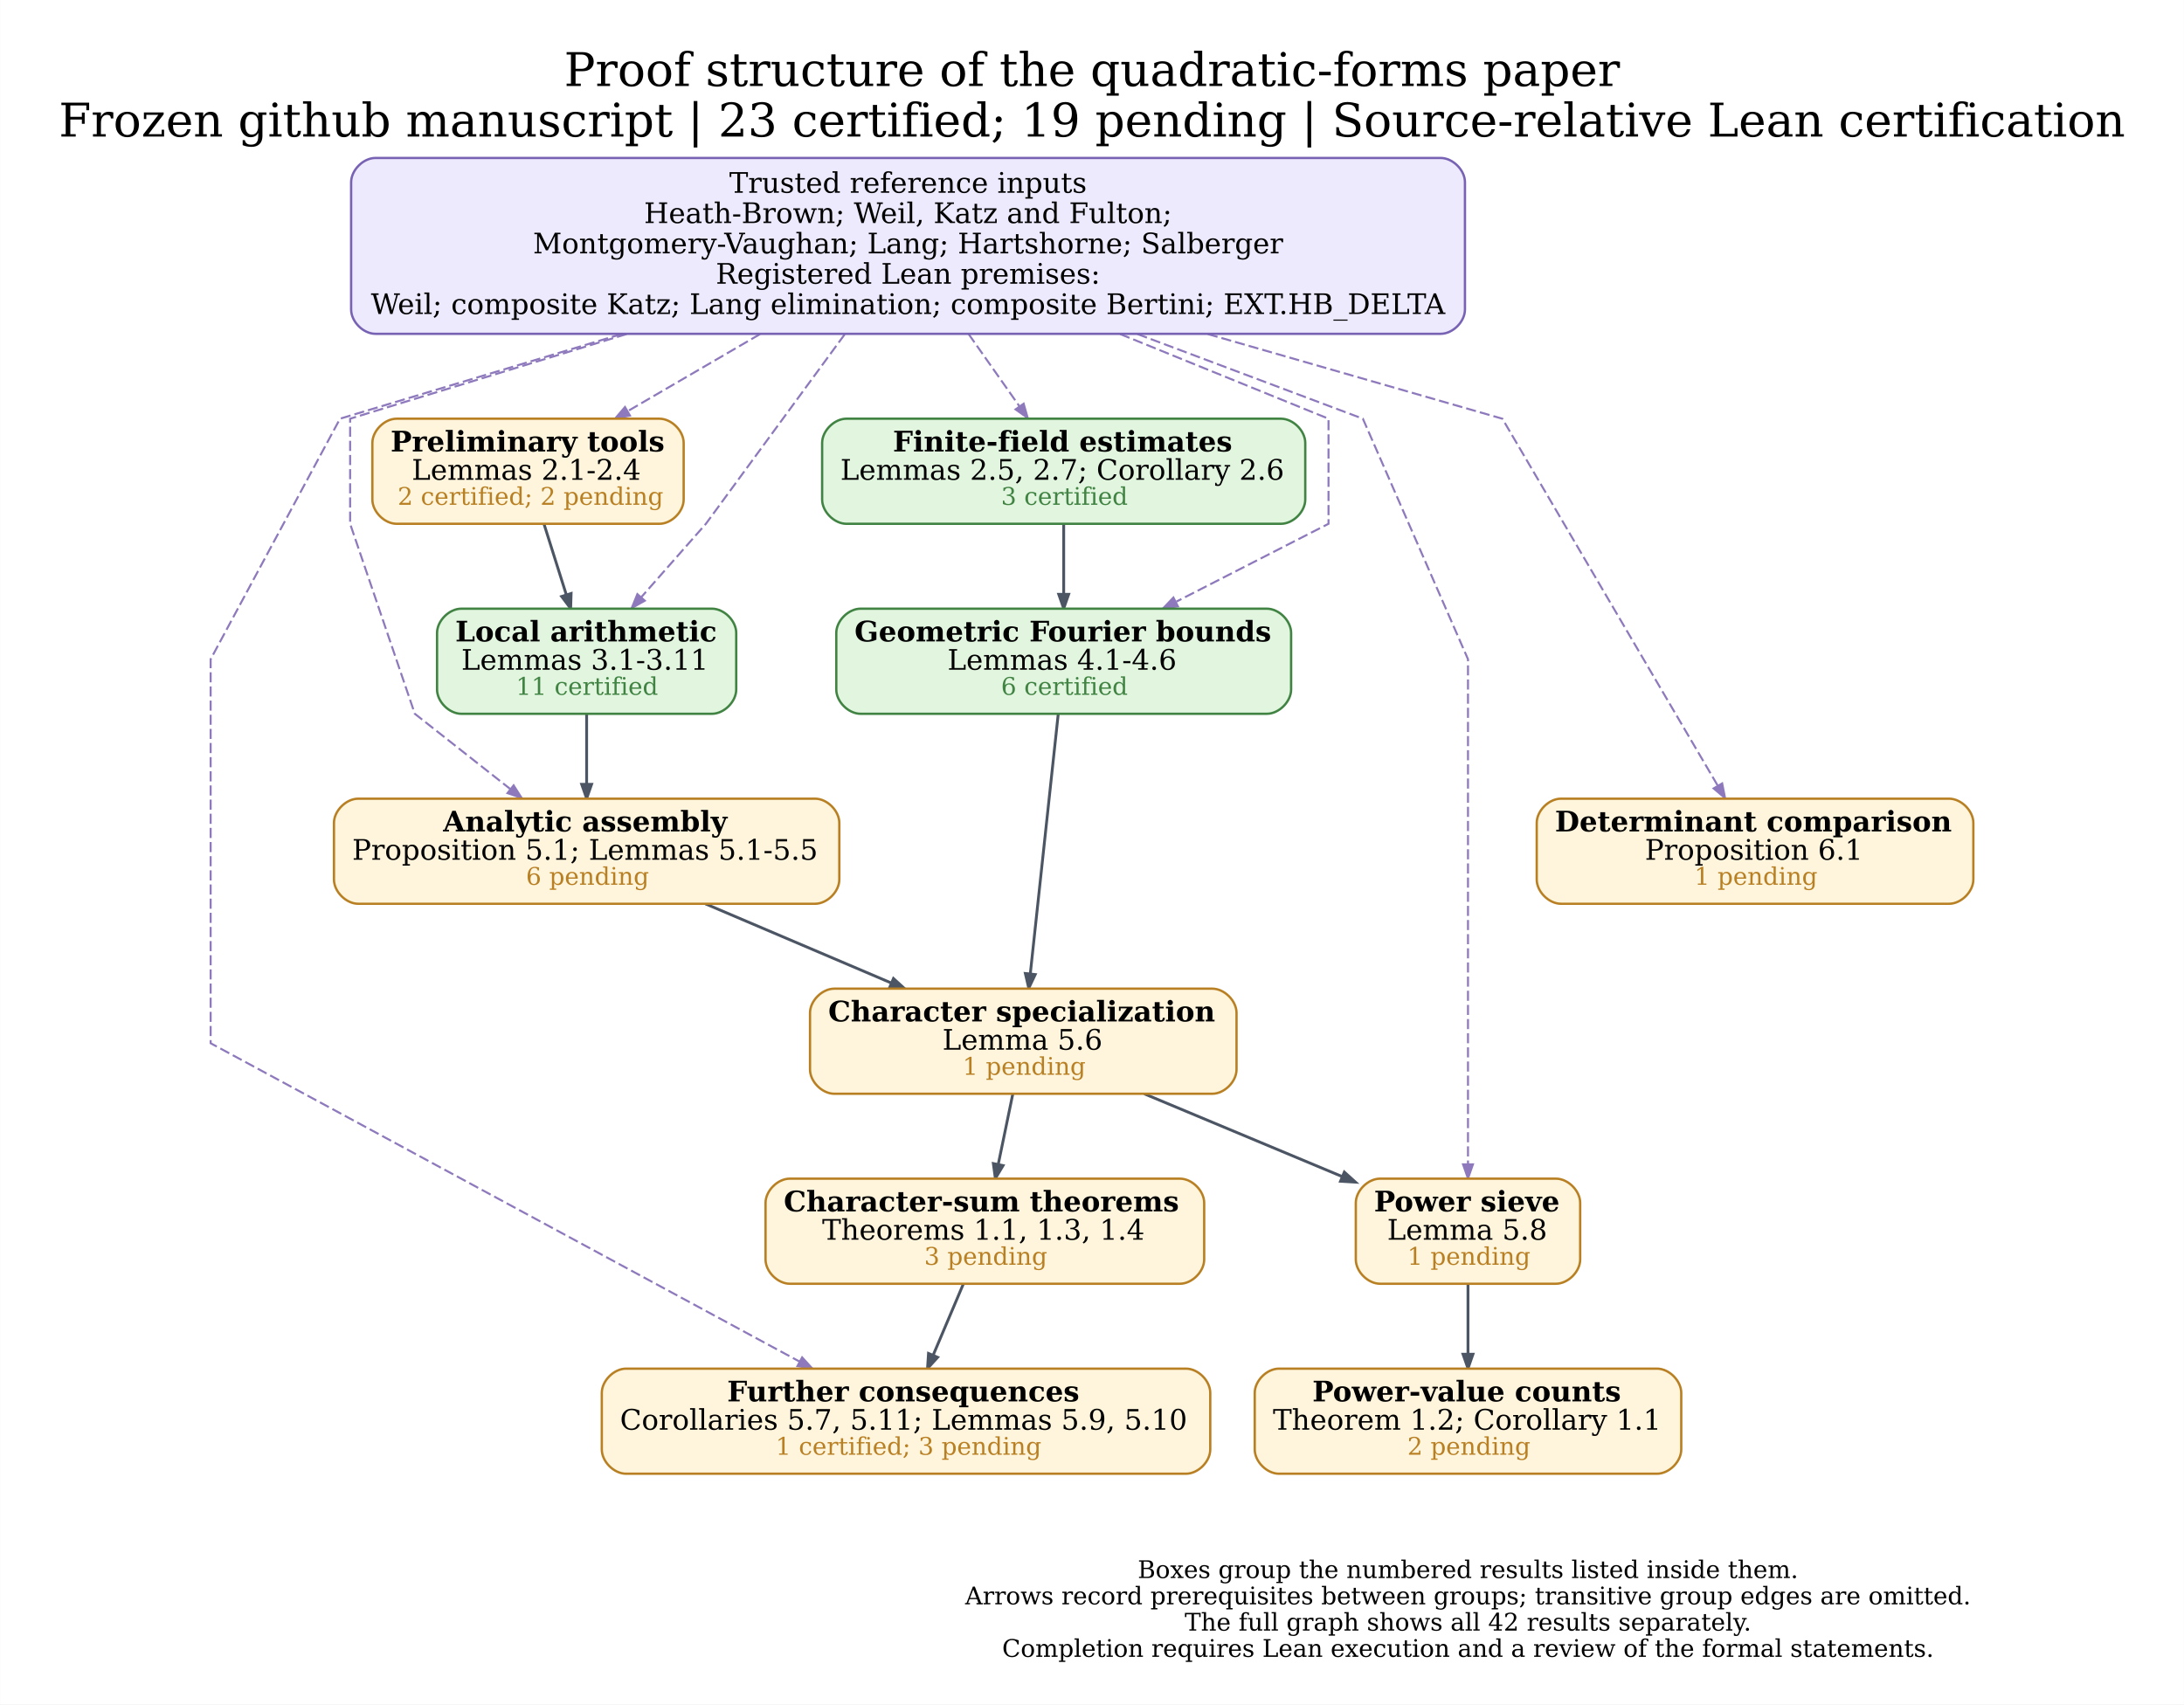
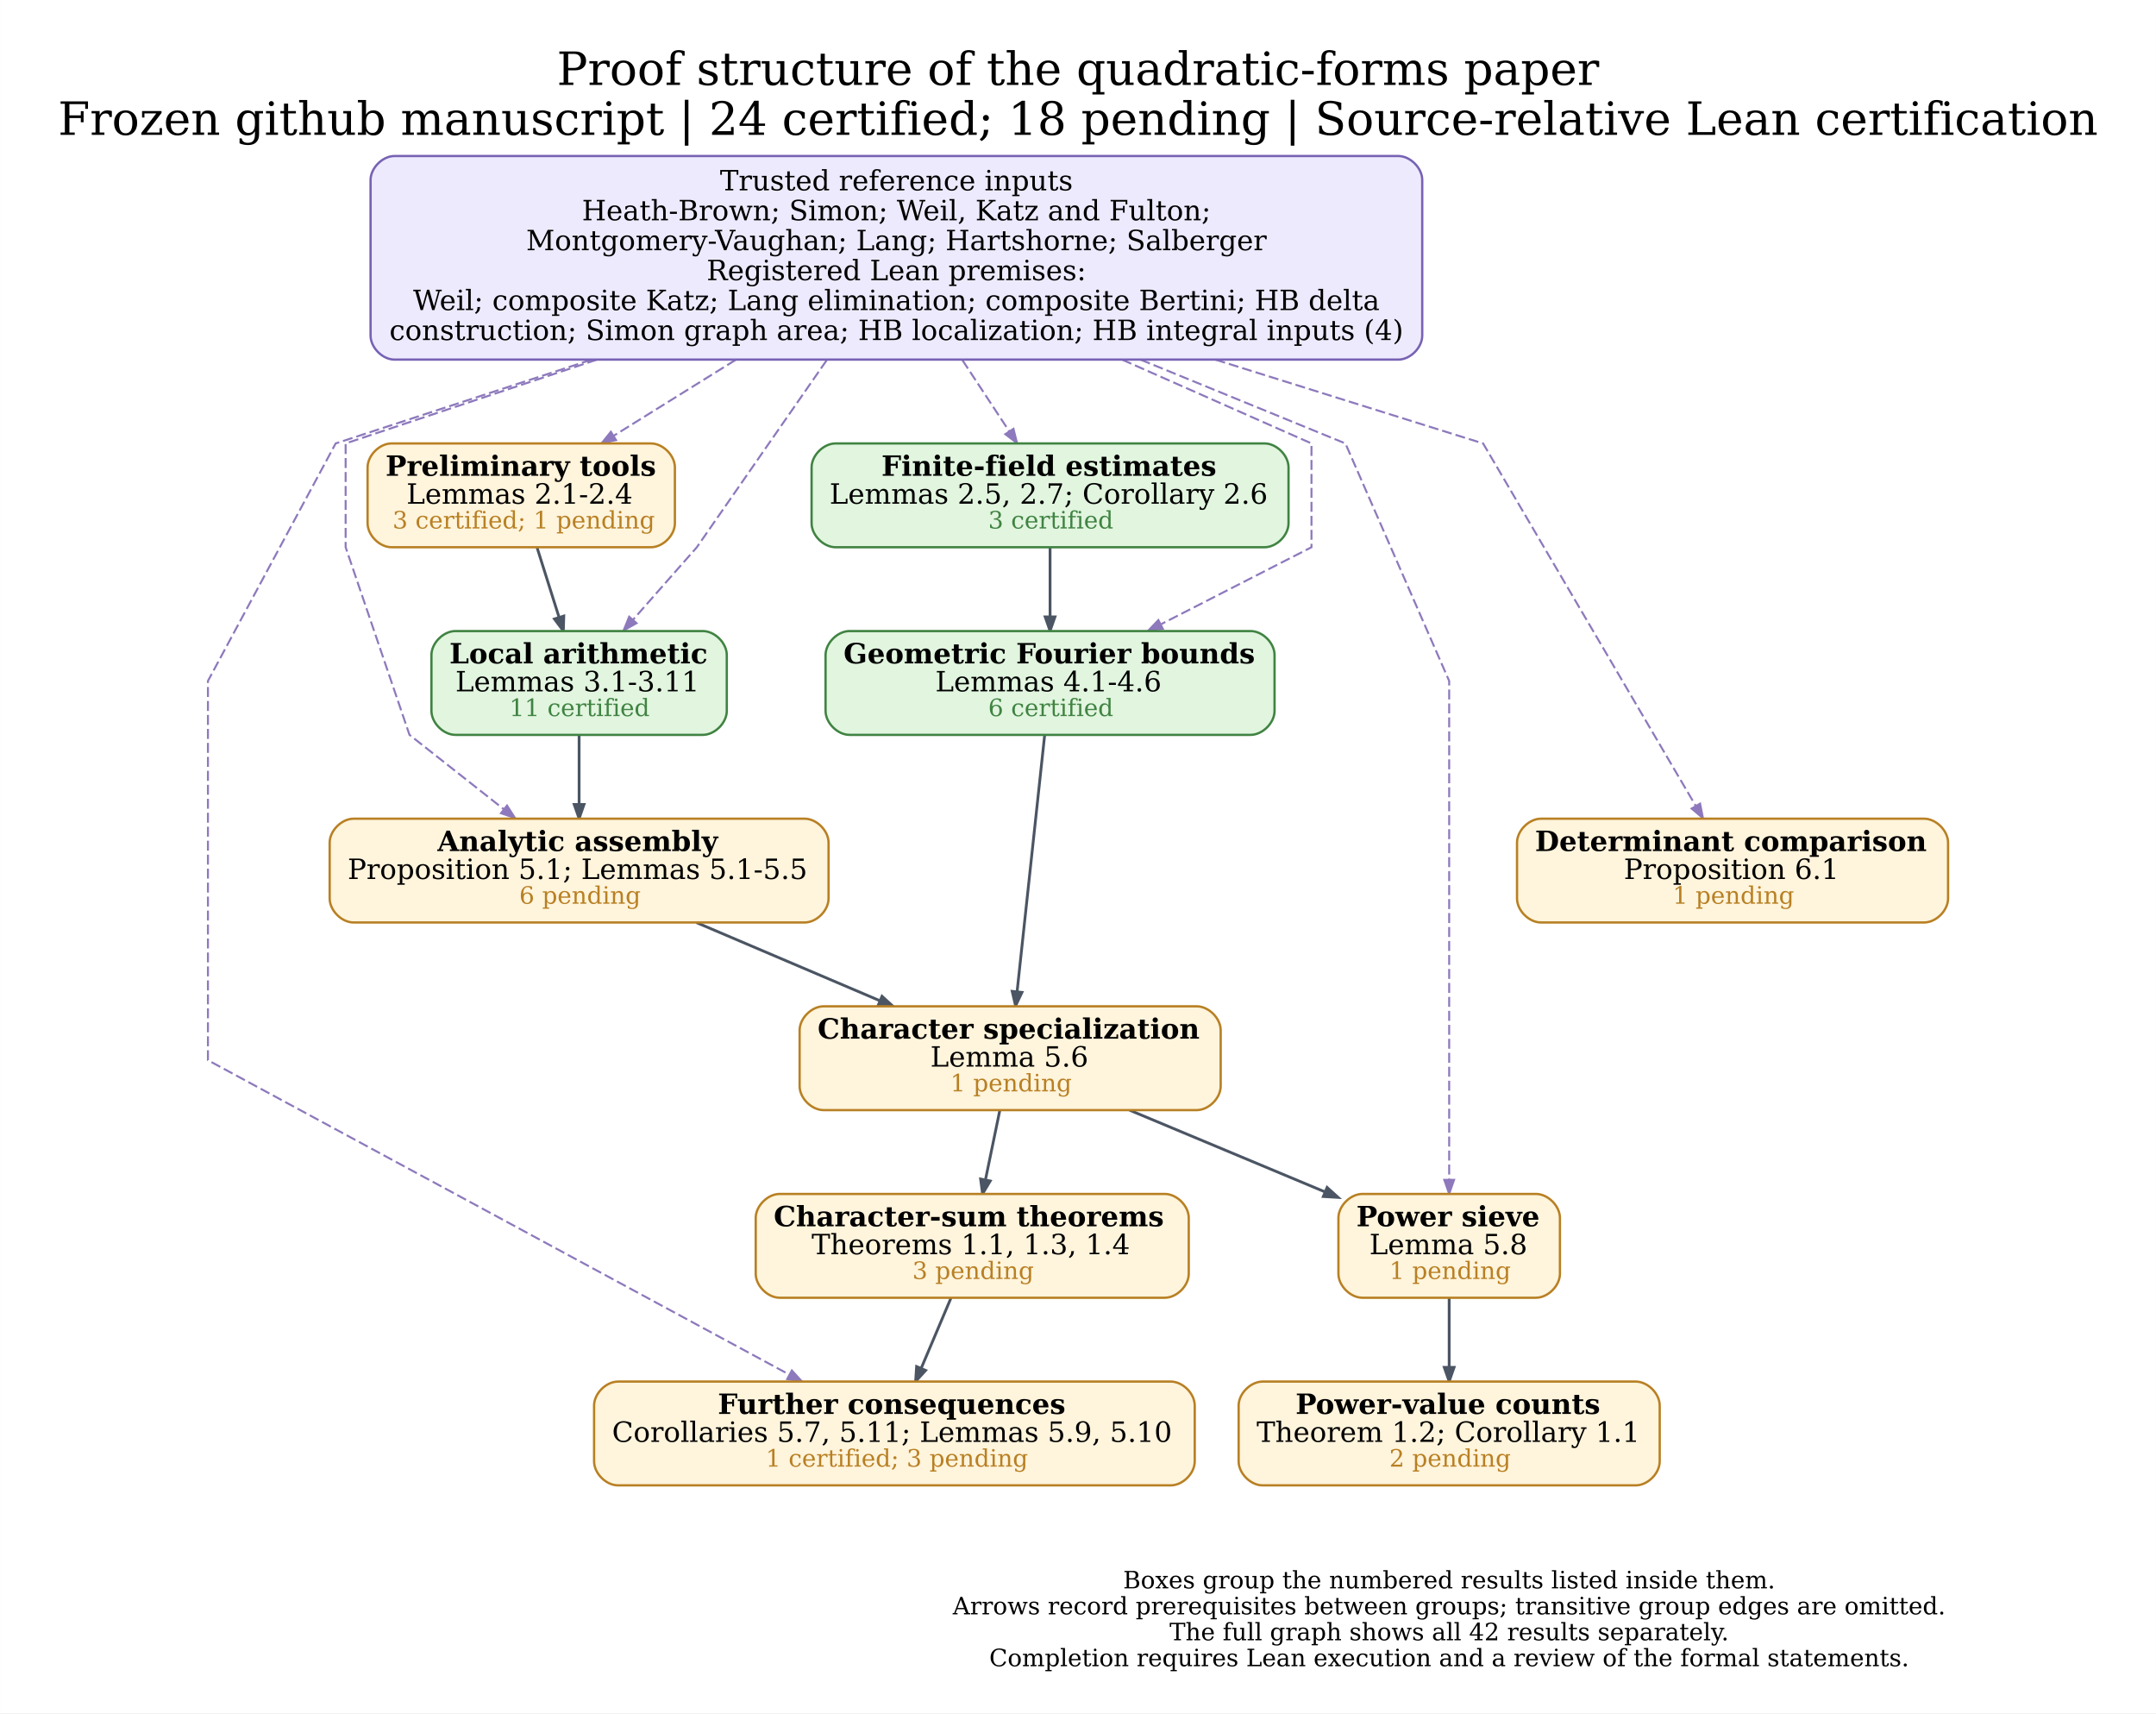
- <svg xmlns="http://www.w3.org/2000/svg" xmlns:xlink="http://www.w3.org/1999/xlink" width="1080pt" height="843pt" viewBox="0.00 0.00 1080.32 843.32">
-   <g id="graph0" class="graph" transform="scale(1 1) rotate(0) translate(20.16 823.16)">
-     <polygon fill="white" stroke="transparent" points="-20.16,20.16 -20.16,-823.16 1060.16,-823.16 1060.16,20.16 -20.16,20.16" />
-     <text text-anchor="middle" x="520" y="-780.6" font-family="DejaVu Serif" font-size="23.00">Proof structure of the quadratic-forms paper</text>
-     <text text-anchor="middle" x="520" y="-755.6" font-family="DejaVu Serif" font-size="23.00">Frozen github manuscript | 23 certified; 19 pending | Source-relative Lean certification</text>
+ <svg xmlns="http://www.w3.org/2000/svg" xmlns:xlink="http://www.w3.org/1999/xlink" width="1080pt" height="858pt" viewBox="0.00 0.00 1080.32 858.32">
+   <g id="graph0" class="graph" transform="scale(1 1) rotate(0) translate(20.16 838.16)">
+     <polygon fill="white" stroke="transparent" points="-20.16,20.16 -20.16,-838.16 1060.16,-838.16 1060.16,20.16 -20.16,20.16" />
+     <text text-anchor="middle" x="520" y="-795.6" font-family="DejaVu Serif" font-size="23.00">Proof structure of the quadratic-forms paper</text>
+     <text text-anchor="middle" x="520" y="-770.6" font-family="DejaVu Serif" font-size="23.00">Frozen github manuscript | 24 certified; 18 pending | Source-relative Lean certification</text>
    <g id="edge16" class="edge">
-       <path fill="none" stroke="#8d79bc" stroke-dasharray="5,2" d="M355.78,-657.85C333.82,-645.06 310.27,-631.35 290.25,-619.69" />
-       <polygon fill="#8d79bc" stroke="#8d79bc" points="291.44,-617.54 284.16,-616.14 288.97,-621.78 291.44,-617.54" />
+       <path fill="none" stroke="#8d79bc" stroke-dasharray="5,2" d="M348.45,-657.87C327.59,-644.89 305.83,-631.34 287.38,-619.87" />
+       <polygon fill="#8d79bc" stroke="#8d79bc" points="288.5,-617.68 281.26,-616.06 285.91,-621.84 288.5,-617.68" />
    </g>
    <g id="edge12" class="edge">
-       <path fill="none" stroke="#8d79bc" stroke-dasharray="5,2" d="M458.99,-657.85C467.33,-645.99 476.23,-633.34 484.01,-622.27" />
-       <polygon fill="#8d79bc" stroke="#8d79bc" points="486.19,-623.43 488.21,-616.3 482.18,-620.61 486.19,-623.43" />
+       <path fill="none" stroke="#8d79bc" stroke-dasharray="5,2" d="M462.1,-657.7C470.08,-645.58 478.38,-632.98 485.58,-622.03" />
+       <polygon fill="#8d79bc" stroke="#8d79bc" points="487.66,-623.33 489.46,-616.14 483.56,-620.64 487.66,-623.33" />
    </g>
    <g id="edge15" class="edge">
-       <path fill="none" stroke="#8d79bc" stroke-dasharray="5,2" d="M397.63,-657.69C368.31,-617.65 329,-564 329,-564 329,-564 312.59,-545.36 297.07,-527.74" />
+       <path fill="none" stroke="#8d79bc" stroke-dasharray="5,2" d="M394.02,-657.64C365.19,-616.11 329,-564 329,-564 329,-564 312.59,-545.36 297.07,-527.74" />
      <polygon fill="#8d79bc" stroke="#8d79bc" points="298.77,-525.96 292.31,-522.33 295.09,-529.2 298.77,-525.96" />
    </g>
    <g id="edge14" class="edge">
-       <path fill="none" stroke="#8d79bc" stroke-dasharray="5,2" d="M533.91,-657.88C585.61,-636.88 637,-616 637,-616 637,-616 637,-564 637,-564 637,-564 597.41,-543.75 561.75,-525.51" />
+       <path fill="none" stroke="#8d79bc" stroke-dasharray="5,2" d="M542.13,-657.96C590.92,-636.38 637,-616 637,-616 637,-616 637,-564 637,-564 637,-564 597.41,-543.75 561.75,-525.51" />
      <polygon fill="#8d79bc" stroke="#8d79bc" points="562.5,-523.15 555.15,-522.14 560.27,-527.51 562.5,-523.15" />
    </g>
    <g id="edge10" class="edge">
-       <path fill="none" stroke="#8d79bc" stroke-dasharray="5,2" d="M289.79,-657.88C221.19,-636.88 153,-616 153,-616 153,-616 153,-564 153,-564 153,-564 185,-470 185,-470 185,-470 209.47,-450.71 232.15,-432.83" />
+       <path fill="none" stroke="#8d79bc" stroke-dasharray="5,2" d="M278.88,-657.96C214.15,-636.38 153,-616 153,-616 153,-616 153,-564 153,-564 153,-564 185,-470 185,-470 185,-470 209.47,-450.71 232.15,-432.83" />
      <polygon fill="#8d79bc" stroke="#8d79bc" points="233.88,-434.59 237.87,-428.33 230.85,-430.74 233.88,-434.59" />
    </g>
    <g id="edge17" class="edge">
-       <path fill="none" stroke="#8d79bc" stroke-dasharray="5,2" d="M542.49,-657.88C598.41,-636.88 654,-616 654,-616 654,-616 706,-497 706,-497 706,-497 706,-497 706,-401 706,-401 706,-300.53 706,-247.27" />
+       <path fill="none" stroke="#8d79bc" stroke-dasharray="5,2" d="M551.38,-657.96C604.15,-636.38 654,-616 654,-616 654,-616 706,-497 706,-497 706,-497 706,-497 706,-401 706,-401 706,-300.53 706,-247.27" />
      <polygon fill="#8d79bc" stroke="#8d79bc" points="708.45,-247.08 706,-240.08 703.55,-247.08 708.45,-247.08" />
    </g>
    <g id="edge11" class="edge">
-       <path fill="none" stroke="#8d79bc" stroke-dasharray="5,2" d="M287.27,-657.88C217.43,-636.88 148,-616 148,-616 148,-616 84,-497 84,-497 84,-497 84,-497 84,-307 84,-307 279.05,-201.54 375.41,-149.44" />
+       <path fill="none" stroke="#8d79bc" stroke-dasharray="5,2" d="M276.17,-657.96C210.26,-636.38 148,-616 148,-616 148,-616 84,-497 84,-497 84,-497 84,-497 84,-307 84,-307 279.05,-201.54 375.41,-149.44" />
      <polygon fill="#8d79bc" stroke="#8d79bc" points="376.61,-151.57 381.61,-146.08 374.28,-147.26 376.61,-151.57" />
    </g>
    <g id="edge13" class="edge">
-       <path fill="none" stroke="#8d79bc" stroke-dasharray="5,2" d="M577.29,-657.88C650.36,-636.88 723,-616 723,-616 723,-616 794.74,-493.76 829.52,-434.49" />
+       <path fill="none" stroke="#8d79bc" stroke-dasharray="5,2" d="M588.91,-657.96C657.86,-636.38 723,-616 723,-616 723,-616 794.74,-493.76 829.52,-434.49" />
      <polygon fill="#8d79bc" stroke="#8d79bc" points="831.74,-435.55 833.17,-428.27 827.51,-433.07 831.74,-435.55" />
    </g>
    <g id="edge8" class="edge">
      <path fill="none" stroke="#4b5563" stroke-width="1.4" d="M248.92,-563.86C252.31,-553.11 256.31,-540.43 259.91,-529.02" />
      <polygon fill="#4b5563" stroke="#4b5563" stroke-width="1.4" points="262.32,-529.52 262.09,-522.11 257.64,-528.05 262.32,-529.52" />
    </g>
    <g id="edge4" class="edge">
      <path fill="none" stroke="#4b5563" stroke-width="1.4" d="M506,-563.86C506,-553.21 506,-540.67 506,-529.34" />
      <polygon fill="#4b5563" stroke="#4b5563" stroke-width="1.4" points="508.45,-529.11 506,-522.11 503.55,-529.11 508.45,-529.11" />
    </g>
    <g id="edge6" class="edge">
      <path fill="none" stroke="#4b5563" stroke-width="1.4" d="M270,-469.86C270,-459.21 270,-446.67 270,-435.34" />
      <polygon fill="#4b5563" stroke="#4b5563" stroke-width="1.4" points="272.45,-435.11 270,-428.11 267.55,-435.11 272.45,-435.11" />
    </g>
    <g id="edge5" class="edge">
      <path fill="none" stroke="#4b5563" stroke-width="1.4" d="M503.3,-469.92C499.72,-436.63 493.4,-377.84 489.47,-341.28" />
      <polygon fill="#4b5563" stroke="#4b5563" stroke-width="1.4" points="491.9,-340.98 488.72,-334.28 487.03,-341.5 491.9,-340.98" />
    </g>
    <g id="edge1" class="edge">
      <path fill="none" stroke="#4b5563" stroke-width="1.4" d="M328.74,-375.98C357.19,-363.86 391.45,-349.27 420.72,-336.8" />
      <polygon fill="#4b5563" stroke="#4b5563" stroke-width="1.4" points="421.79,-339.01 427.27,-334.01 419.87,-334.5 421.79,-339.01" />
    </g>
    <g id="edge3" class="edge">
      <path fill="none" stroke="#4b5563" stroke-width="1.4" d="M545.83,-281.98C576.24,-269.27 613.16,-253.83 643.88,-240.98" />
      <polygon fill="#4b5563" stroke="#4b5563" stroke-width="1.4" points="644.83,-243.24 650.34,-238.27 642.94,-238.72 644.83,-243.24" />
    </g>
    <g id="edge2" class="edge">
      <path fill="none" stroke="#4b5563" stroke-width="1.4" d="M480.81,-281.86C478.59,-271.11 475.97,-258.43 473.61,-247.02" />
      <polygon fill="#4b5563" stroke="#4b5563" stroke-width="1.4" points="476,-246.47 472.19,-240.11 471.2,-247.46 476,-246.47" />
    </g>
    <g id="edge9" class="edge">
      <path fill="none" stroke="#4b5563" stroke-width="1.4" d="M706,-187.86C706,-177.21 706,-164.67 706,-153.34" />
      <polygon fill="#4b5563" stroke="#4b5563" stroke-width="1.4" points="708.45,-153.11 706,-146.11 703.55,-153.11 708.45,-153.11" />
    </g>
    <g id="edge7" class="edge">
      <path fill="none" stroke="#4b5563" stroke-width="1.4" d="M456.34,-187.86C451.74,-177.01 446.31,-164.19 441.44,-152.7" />
      <polygon fill="#4b5563" stroke="#4b5563" stroke-width="1.4" points="443.63,-151.6 438.64,-146.11 439.12,-153.51 443.63,-151.6" />
    </g>
    <g id="node1" class="node">
-       <path fill="#eeeafd" stroke="#7762b4" stroke-width="1.15" d="M692.5,-745C692.5,-745 165.5,-745 165.5,-745 159.5,-745 153.5,-739 153.5,-733 153.5,-733 153.5,-670 153.5,-670 153.5,-664 159.5,-658 165.5,-658 165.5,-658 692.5,-658 692.5,-658 698.5,-658 704.5,-664 704.5,-670 704.5,-670 704.5,-733 704.5,-733 704.5,-739 698.5,-745 692.5,-745" />
-       <text text-anchor="middle" x="429" y="-727.8" font-family="DejaVu Serif" font-size="14.00">Trusted reference inputs</text>
-       <text text-anchor="middle" x="429" y="-712.8" font-family="DejaVu Serif" font-size="14.00">Heath-Brown; Weil, Katz and Fulton;</text>
-       <text text-anchor="middle" x="429" y="-697.8" font-family="DejaVu Serif" font-size="14.00">Montgomery-Vaughan; Lang; Hartshorne; Salberger</text>
-       <text text-anchor="middle" x="429" y="-682.8" font-family="DejaVu Serif" font-size="14.00">Registered Lean premises:</text>
-       <text text-anchor="middle" x="429" y="-667.8" font-family="DejaVu Serif" font-size="14.00">Weil; composite Katz; Lang elimination; composite Bertini; EXT.HB_DELTA</text>
+       <path fill="#eeeafd" stroke="#7762b4" stroke-width="1.15" d="M680.5,-760C680.5,-760 177.5,-760 177.5,-760 171.5,-760 165.5,-754 165.5,-748 165.5,-748 165.5,-670 165.5,-670 165.5,-664 171.5,-658 177.5,-658 177.5,-658 680.5,-658 680.5,-658 686.5,-658 692.5,-664 692.5,-670 692.5,-670 692.5,-748 692.5,-748 692.5,-754 686.5,-760 680.5,-760" />
+       <text text-anchor="middle" x="429" y="-742.8" font-family="DejaVu Serif" font-size="14.00">Trusted reference inputs</text>
+       <text text-anchor="middle" x="429" y="-727.8" font-family="DejaVu Serif" font-size="14.00">Heath-Brown; Simon; Weil, Katz and Fulton;</text>
+       <text text-anchor="middle" x="429" y="-712.8" font-family="DejaVu Serif" font-size="14.00">Montgomery-Vaughan; Lang; Hartshorne; Salberger</text>
+       <text text-anchor="middle" x="429" y="-697.8" font-family="DejaVu Serif" font-size="14.00">Registered Lean premises:</text>
+       <text text-anchor="middle" x="429" y="-682.8" font-family="DejaVu Serif" font-size="14.00">Weil; composite Katz; Lang elimination; composite Bertini; HB delta</text>
+       <text text-anchor="middle" x="429" y="-667.8" font-family="DejaVu Serif" font-size="14.00">construction; Simon graph area; HB localization; HB integral inputs (4)</text>
    </g>
    <g id="node2" class="node">
      <g id="a_node2">
-         <a xlink:href="https://github.com/nicolasrobles/quaternary-quadratic-forms/blob/main/INVENTORY.md" xlink:title="&lt;B&gt;Preliminary tools&lt;/B&gt;&lt;BR/&gt;Lemmas 2.1-2.4&lt;BR/&gt;&lt;FONT POINT-SIZE=&quot;12&quot; COLOR=&quot;#b88023&quot;&gt;2 certified; 2 pending&lt;/FONT&gt;" target="_blank">
+         <a xlink:href="https://github.com/nicolasrobles/quaternary-quadratic-forms/blob/main/INVENTORY.md" xlink:title="&lt;B&gt;Preliminary tools&lt;/B&gt;&lt;BR/&gt;Lemmas 2.1-2.4&lt;BR/&gt;&lt;FONT POINT-SIZE=&quot;12&quot; COLOR=&quot;#b88023&quot;&gt;3 certified; 1 pending&lt;/FONT&gt;" target="_blank">
          <path fill="#fff4dc" stroke="#b88023" stroke-width="1.15" d="M306,-616C306,-616 176,-616 176,-616 170,-616 164,-610 164,-604 164,-604 164,-576 164,-576 164,-570 170,-564 176,-564 176,-564 306,-564 306,-564 312,-564 318,-570 318,-576 318,-576 318,-604 318,-604 318,-610 312,-616 306,-616" />
          <text text-anchor="start" x="173" y="-599.8" font-family="DejaVu Serif" font-weight="bold" font-size="14.00">Preliminary tools</text>
          <text text-anchor="start" x="183.5" y="-585.8" font-family="DejaVu Serif" font-size="14.00">Lemmas 2.1-2.4</text>
-           <text text-anchor="start" x="176.5" y="-573.4" font-family="DejaVu Serif" font-size="12.00" fill="#b88023">2 certified; 2 pending</text>
+           <text text-anchor="start" x="176.5" y="-573.4" font-family="DejaVu Serif" font-size="12.00" fill="#b88023">3 certified; 1 pending</text>
        </a>
      </g>
    </g>
    <g id="node3" class="node">
      <g id="a_node3">
        <a xlink:href="https://github.com/nicolasrobles/quaternary-quadratic-forms/blob/main/INVENTORY.md" xlink:title="&lt;B&gt;Finite-field estimates&lt;/B&gt;&lt;BR/&gt;Lemmas 2.5, 2.7; Corollary 2.6&lt;BR/&gt;&lt;FONT POINT-SIZE=&quot;12&quot; COLOR=&quot;#408342&quot;&gt;3 certified&lt;/FONT&gt;" target="_blank">
          <path fill="#e1f5df" stroke="#408342" stroke-width="1.15" d="M613.5,-616C613.5,-616 398.5,-616 398.5,-616 392.5,-616 386.5,-610 386.5,-604 386.5,-604 386.5,-576 386.5,-576 386.5,-570 392.5,-564 398.5,-564 398.5,-564 613.5,-564 613.5,-564 619.5,-564 625.5,-570 625.5,-576 625.5,-576 625.5,-604 625.5,-604 625.5,-610 619.5,-616 613.5,-616" />
          <text text-anchor="start" x="421.5" y="-599.8" font-family="DejaVu Serif" font-weight="bold" font-size="14.00">Finite-field estimates</text>
          <text text-anchor="start" x="395.5" y="-585.8" font-family="DejaVu Serif" font-size="14.00">Lemmas 2.5, 2.7; Corollary 2.6</text>
          <text text-anchor="start" x="475" y="-573.4" font-family="DejaVu Serif" font-size="12.00" fill="#408342">3 certified</text>
        </a>
      </g>
    </g>
    <g id="node4" class="node">
      <g id="a_node4">
        <a xlink:href="https://github.com/nicolasrobles/quaternary-quadratic-forms/blob/main/INVENTORY.md" xlink:title="&lt;B&gt;Local arithmetic&lt;/B&gt;&lt;BR/&gt;Lemmas 3.1-3.11&lt;BR/&gt;&lt;FONT POINT-SIZE=&quot;12&quot; COLOR=&quot;#408342&quot;&gt;11 certified&lt;/FONT&gt;" target="_blank">
          <path fill="#e1f5df" stroke="#408342" stroke-width="1.15" d="M332,-522C332,-522 208,-522 208,-522 202,-522 196,-516 196,-510 196,-510 196,-482 196,-482 196,-476 202,-470 208,-470 208,-470 332,-470 332,-470 338,-470 344,-476 344,-482 344,-482 344,-510 344,-510 344,-516 338,-522 332,-522" />
          <text text-anchor="start" x="205" y="-505.8" font-family="DejaVu Serif" font-weight="bold" font-size="14.00">Local arithmetic</text>
          <text text-anchor="start" x="208" y="-491.8" font-family="DejaVu Serif" font-size="14.00">Lemmas 3.1-3.11</text>
          <text text-anchor="start" x="235" y="-479.4" font-family="DejaVu Serif" font-size="12.00" fill="#408342">11 certified</text>
        </a>
      </g>
    </g>
    <g id="node5" class="node">
      <g id="a_node5">
        <a xlink:href="https://github.com/nicolasrobles/quaternary-quadratic-forms/blob/main/INVENTORY.md" xlink:title="&lt;B&gt;Geometric Fourier bounds&lt;/B&gt;&lt;BR/&gt;Lemmas 4.1-4.6&lt;BR/&gt;&lt;FONT POINT-SIZE=&quot;12&quot; COLOR=&quot;#408342&quot;&gt;6 certified&lt;/FONT&gt;" target="_blank">
          <path fill="#e1f5df" stroke="#408342" stroke-width="1.15" d="M606.5,-522C606.5,-522 405.5,-522 405.5,-522 399.5,-522 393.5,-516 393.5,-510 393.5,-510 393.5,-482 393.5,-482 393.5,-476 399.5,-470 405.5,-470 405.5,-470 606.5,-470 606.5,-470 612.5,-470 618.5,-476 618.5,-482 618.5,-482 618.5,-510 618.5,-510 618.5,-516 612.5,-522 606.5,-522" />
          <text text-anchor="start" x="402.5" y="-505.8" font-family="DejaVu Serif" font-weight="bold" font-size="14.00">Geometric Fourier bounds</text>
          <text text-anchor="start" x="448.5" y="-491.8" font-family="DejaVu Serif" font-size="14.00">Lemmas 4.1-4.6</text>
          <text text-anchor="start" x="475" y="-479.4" font-family="DejaVu Serif" font-size="12.00" fill="#408342">6 certified</text>
        </a>
      </g>
    </g>
    <g id="node6" class="node">
      <g id="a_node6">
        <a xlink:href="https://github.com/nicolasrobles/quaternary-quadratic-forms/blob/main/INVENTORY.md" xlink:title="&lt;B&gt;Analytic assembly&lt;/B&gt;&lt;BR/&gt;Proposition 5.1; Lemmas 5.1-5.5&lt;BR/&gt;&lt;FONT POINT-SIZE=&quot;12&quot; COLOR=&quot;#b88023&quot;&gt;6 pending&lt;/FONT&gt;" target="_blank">
          <path fill="#fff4dc" stroke="#b88023" stroke-width="1.15" d="M383,-428C383,-428 157,-428 157,-428 151,-428 145,-422 145,-416 145,-416 145,-388 145,-388 145,-382 151,-376 157,-376 157,-376 383,-376 383,-376 389,-376 395,-382 395,-388 395,-388 395,-416 395,-416 395,-422 389,-428 383,-428" />
          <text text-anchor="start" x="199" y="-411.8" font-family="DejaVu Serif" font-weight="bold" font-size="14.00">Analytic assembly</text>
          <text text-anchor="start" x="154" y="-397.8" font-family="DejaVu Serif" font-size="14.00">Proposition 5.1; Lemmas 5.1-5.5</text>
          <text text-anchor="start" x="240" y="-385.4" font-family="DejaVu Serif" font-size="12.00" fill="#b88023">6 pending</text>
        </a>
      </g>
    </g>
    <g id="node7" class="node">
      <g id="a_node7">
        <a xlink:href="https://github.com/nicolasrobles/quaternary-quadratic-forms/blob/main/INVENTORY.md" xlink:title="&lt;B&gt;Character specialization&lt;/B&gt;&lt;BR/&gt;Lemma 5.6&lt;BR/&gt;&lt;FONT POINT-SIZE=&quot;12&quot; COLOR=&quot;#b88023&quot;&gt;1 pending&lt;/FONT&gt;" target="_blank">
          <path fill="#fff4dc" stroke="#b88023" stroke-width="1.15" d="M579.5,-334C579.5,-334 392.5,-334 392.5,-334 386.5,-334 380.5,-328 380.5,-322 380.5,-322 380.5,-294 380.5,-294 380.5,-288 386.5,-282 392.5,-282 392.5,-282 579.5,-282 579.5,-282 585.5,-282 591.5,-288 591.5,-294 591.5,-294 591.5,-322 591.5,-322 591.5,-328 585.5,-334 579.5,-334" />
          <text text-anchor="start" x="389.5" y="-317.8" font-family="DejaVu Serif" font-weight="bold" font-size="14.00">Character specialization</text>
          <text text-anchor="start" x="446" y="-303.8" font-family="DejaVu Serif" font-size="14.00">Lemma 5.6</text>
          <text text-anchor="start" x="456" y="-291.4" font-family="DejaVu Serif" font-size="12.00" fill="#b88023">1 pending</text>
        </a>
      </g>
    </g>
    <g id="node8" class="node">
      <g id="a_node8">
        <a xlink:href="https://github.com/nicolasrobles/quaternary-quadratic-forms/blob/main/INVENTORY.md" xlink:title="&lt;B&gt;Power sieve&lt;/B&gt;&lt;BR/&gt;Lemma 5.8&lt;BR/&gt;&lt;FONT POINT-SIZE=&quot;12&quot; COLOR=&quot;#b88023&quot;&gt;1 pending&lt;/FONT&gt;" target="_blank">
          <path fill="#fff4dc" stroke="#b88023" stroke-width="1.15" d="M749.5,-240C749.5,-240 662.5,-240 662.5,-240 656.5,-240 650.5,-234 650.5,-228 650.5,-228 650.5,-200 650.5,-200 650.5,-194 656.5,-188 662.5,-188 662.5,-188 749.5,-188 749.5,-188 755.5,-188 761.5,-194 761.5,-200 761.5,-200 761.5,-228 761.5,-228 761.5,-234 755.5,-240 749.5,-240" />
          <text text-anchor="start" x="659.5" y="-223.8" font-family="DejaVu Serif" font-weight="bold" font-size="14.00">Power sieve</text>
          <text text-anchor="start" x="666" y="-209.8" font-family="DejaVu Serif" font-size="14.00">Lemma 5.8</text>
          <text text-anchor="start" x="676" y="-197.4" font-family="DejaVu Serif" font-size="12.00" fill="#b88023">1 pending</text>
        </a>
      </g>
    </g>
    <g id="node9" class="node">
      <g id="a_node9">
        <a xlink:href="https://github.com/nicolasrobles/quaternary-quadratic-forms/blob/main/INVENTORY.md" xlink:title="&lt;B&gt;Further consequences&lt;/B&gt;&lt;BR/&gt;Corollaries 5.7, 5.11; Lemmas 5.9, 5.10&lt;BR/&gt;&lt;FONT POINT-SIZE=&quot;12&quot; COLOR=&quot;#b88023&quot;&gt;1 certified; 3 pending&lt;/FONT&gt;" target="_blank">
          <path fill="#fff4dc" stroke="#b88023" stroke-width="1.15" d="M566.5,-146C566.5,-146 289.5,-146 289.5,-146 283.5,-146 277.5,-140 277.5,-134 277.5,-134 277.5,-106 277.5,-106 277.5,-100 283.5,-94 289.5,-94 289.5,-94 566.5,-94 566.5,-94 572.5,-94 578.5,-100 578.5,-106 578.5,-106 578.5,-134 578.5,-134 578.5,-140 572.5,-146 566.5,-146" />
          <text text-anchor="start" x="339.5" y="-129.8" font-family="DejaVu Serif" font-weight="bold" font-size="14.00">Further consequences</text>
          <text text-anchor="start" x="286.5" y="-115.8" font-family="DejaVu Serif" font-size="14.00">Corollaries 5.7, 5.11; Lemmas 5.9, 5.10</text>
          <text text-anchor="start" x="363.5" y="-103.4" font-family="DejaVu Serif" font-size="12.00" fill="#b88023">1 certified; 3 pending</text>
        </a>
      </g>
    </g>
    <g id="node10" class="node">
      <g id="a_node10">
        <a xlink:href="https://github.com/nicolasrobles/quaternary-quadratic-forms/blob/main/INVENTORY.md" xlink:title="&lt;B&gt;Character-sum theorems&lt;/B&gt;&lt;BR/&gt;Theorems 1.1, 1.3, 1.4&lt;BR/&gt;&lt;FONT POINT-SIZE=&quot;12&quot; COLOR=&quot;#b88023&quot;&gt;3 pending&lt;/FONT&gt;" target="_blank">
          <path fill="#fff4dc" stroke="#b88023" stroke-width="1.15" d="M563.5,-240C563.5,-240 370.5,-240 370.5,-240 364.5,-240 358.5,-234 358.5,-228 358.5,-228 358.5,-200 358.5,-200 358.5,-194 364.5,-188 370.5,-188 370.5,-188 563.5,-188 563.5,-188 569.5,-188 575.5,-194 575.5,-200 575.5,-200 575.5,-228 575.5,-228 575.5,-234 569.5,-240 563.5,-240" />
          <text text-anchor="start" x="367.5" y="-223.8" font-family="DejaVu Serif" font-weight="bold" font-size="14.00">Character-sum theorems</text>
          <text text-anchor="start" x="386.5" y="-209.8" font-family="DejaVu Serif" font-size="14.00">Theorems 1.1, 1.3, 1.4</text>
          <text text-anchor="start" x="437" y="-197.4" font-family="DejaVu Serif" font-size="12.00" fill="#b88023">3 pending</text>
        </a>
      </g>
    </g>
    <g id="node11" class="node">
      <g id="a_node11">
        <a xlink:href="https://github.com/nicolasrobles/quaternary-quadratic-forms/blob/main/INVENTORY.md" xlink:title="&lt;B&gt;Power-value counts&lt;/B&gt;&lt;BR/&gt;Theorem 1.2; Corollary 1.1&lt;BR/&gt;&lt;FONT POINT-SIZE=&quot;12&quot; COLOR=&quot;#b88023&quot;&gt;2 pending&lt;/FONT&gt;" target="_blank">
          <path fill="#fff4dc" stroke="#b88023" stroke-width="1.15" d="M799.5,-146C799.5,-146 612.5,-146 612.5,-146 606.5,-146 600.5,-140 600.5,-134 600.5,-134 600.5,-106 600.5,-106 600.5,-100 606.5,-94 612.5,-94 612.5,-94 799.5,-94 799.5,-94 805.5,-94 811.5,-100 811.5,-106 811.5,-106 811.5,-134 811.5,-134 811.5,-140 805.5,-146 799.5,-146" />
          <text text-anchor="start" x="629" y="-129.8" font-family="DejaVu Serif" font-weight="bold" font-size="14.00">Power-value counts</text>
          <text text-anchor="start" x="609.5" y="-115.8" font-family="DejaVu Serif" font-size="14.00">Theorem 1.2; Corollary 1.1</text>
          <text text-anchor="start" x="676" y="-103.4" font-family="DejaVu Serif" font-size="12.00" fill="#b88023">2 pending</text>
        </a>
      </g>
    </g>
    <g id="node12" class="node">
      <g id="a_node12">
        <a xlink:href="https://github.com/nicolasrobles/quaternary-quadratic-forms/blob/main/INVENTORY.md" xlink:title="&lt;B&gt;Determinant comparison&lt;/B&gt;&lt;BR/&gt;Proposition 6.1&lt;BR/&gt;&lt;FONT POINT-SIZE=&quot;12&quot; COLOR=&quot;#b88023&quot;&gt;1 pending&lt;/FONT&gt;" target="_blank">
          <path fill="#fff4dc" stroke="#b88023" stroke-width="1.15" d="M944,-428C944,-428 752,-428 752,-428 746,-428 740,-422 740,-416 740,-416 740,-388 740,-388 740,-382 746,-376 752,-376 752,-376 944,-376 944,-376 950,-376 956,-382 956,-388 956,-388 956,-416 956,-416 956,-422 950,-428 944,-428" />
          <text text-anchor="start" x="749" y="-411.8" font-family="DejaVu Serif" font-weight="bold" font-size="14.00">Determinant comparison</text>
          <text text-anchor="start" x="793.5" y="-397.8" font-family="DejaVu Serif" font-size="14.00">Proposition 6.1</text>
          <text text-anchor="start" x="818" y="-385.4" font-family="DejaVu Serif" font-size="12.00" fill="#b88023">1 pending</text>
        </a>
      </g>
    </g>
    <g id="node13" class="node">
      <text text-anchor="middle" x="706" y="-42.4" font-family="DejaVu Serif" font-size="12.00">Boxes group the numbered results listed inside them.</text>
      <text text-anchor="middle" x="706" y="-29.4" font-family="DejaVu Serif" font-size="12.00">Arrows record prerequisites between groups; transitive group edges are omitted.</text>
      <text text-anchor="middle" x="706" y="-16.4" font-family="DejaVu Serif" font-size="12.00">The full graph shows all 42 results separately.</text>
      <text text-anchor="middle" x="706" y="-3.4" font-family="DejaVu Serif" font-size="12.00">Completion requires Lean execution and a review of the formal statements.</text>
    </g>
  </g>
</svg>
